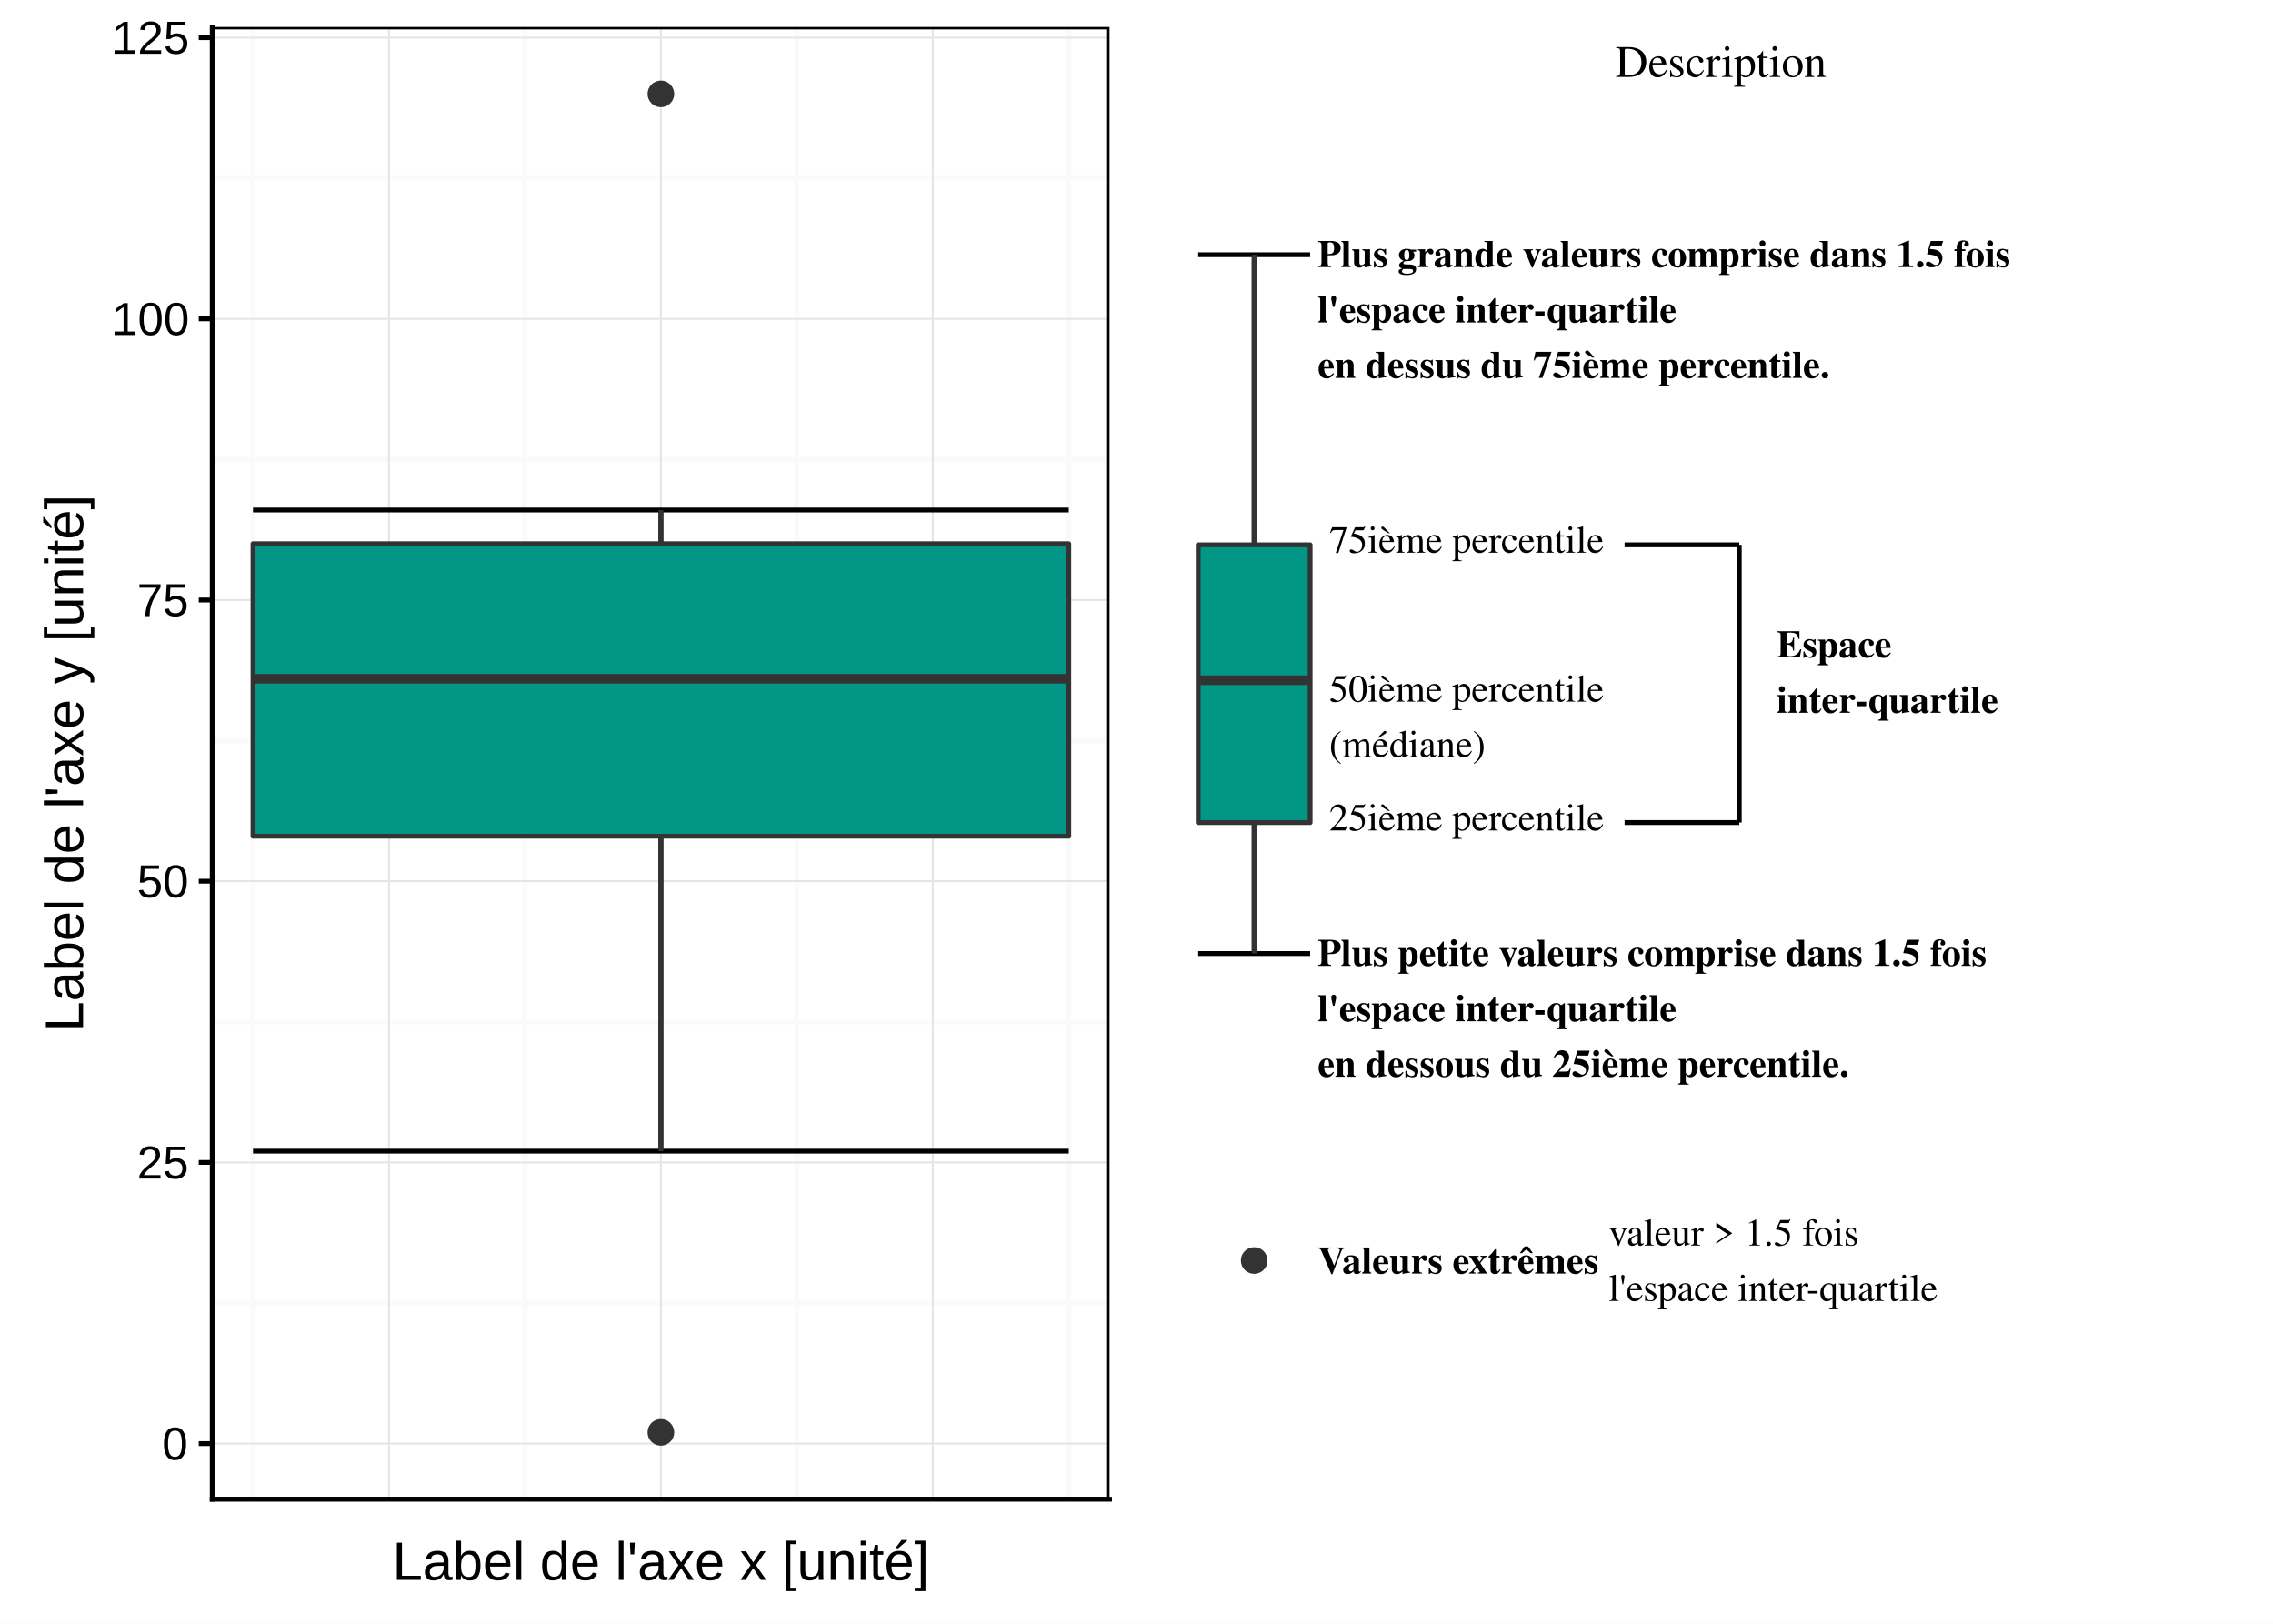
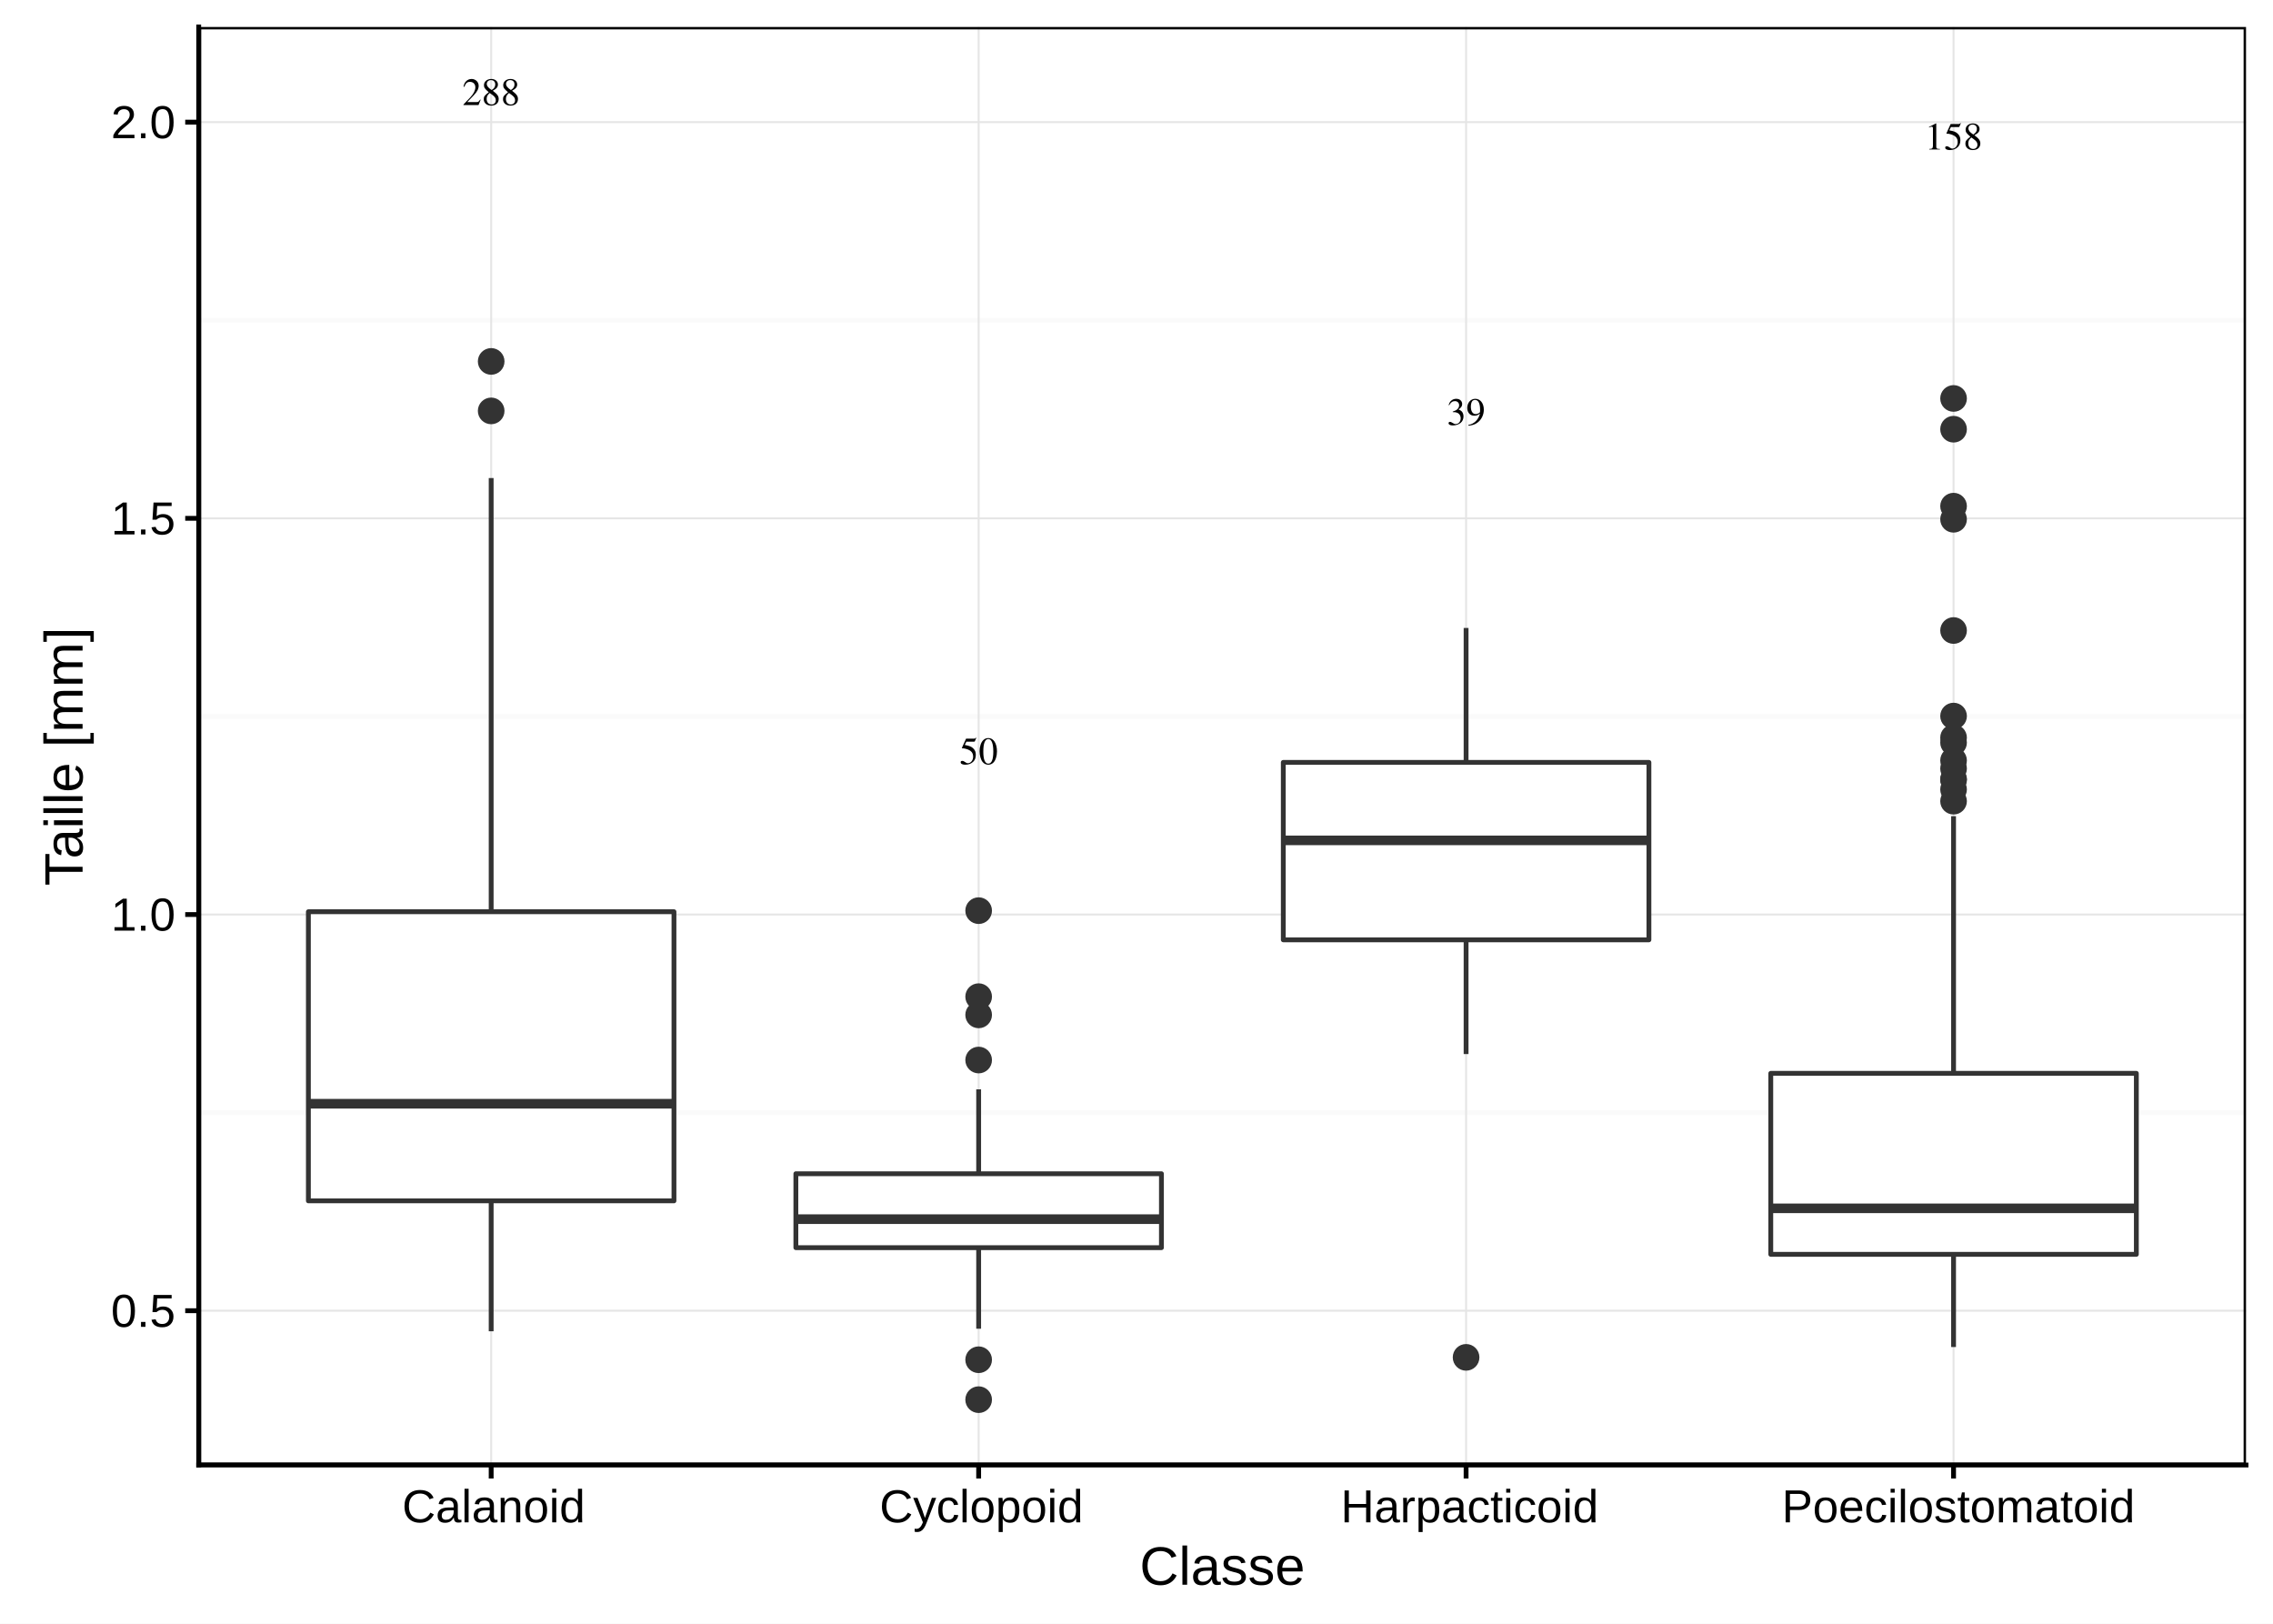
<svg xmlns="http://www.w3.org/2000/svg" viewBox="0 0 504.00 360.00">
  <defs>
    <style type="text/css">
    line, polyline, path, rect, circle {
      fill: none;
      stroke: #000000;
      stroke-linecap: round;
      stroke-linejoin: round;
      stroke-miterlimit: 10.00;
    }
  </style>
  </defs>
  <rect width="100%" height="100%" style="stroke: none; fill: #FFFFFF;" />
+   <rect x="0.00" y="0.00" width="504.00" height="360.00" style="stroke-width: 0.00; stroke: none;" />
  <defs>
-     <clipPath id="cpMHwyNTJ8MzYwfDA=">
-       <rect x="0.00" y="0.00" width="252.00" height="360.00" />
+     <clipPath id="cpNDQuMDU5MXw0OTguMDIyfDMyNC44MXw1Ljk3NzU4">
+       <rect x="44.06" y="5.98" width="453.96" height="318.83" />
    </clipPath>
  </defs>
-   <rect x="0.00" y="0.00" width="252.00" height="360.00" style="stroke-width: 0.00; stroke: none;" clip-path="url(#cpMHwyNTJ8MzYwfDA=)" />
+   <rect x="44.06" y="5.98" width="453.96" height="318.83" style="stroke-width: 0.00; stroke: none; fill: #FFFFFF;" clip-path="url(#cpNDQuMDU5MXw0OTguMDIyfDMyNC44MXw1Ljk3NzU4)" />
+   <polyline points="44.06,246.68 498.02,246.68 " style="stroke-width: 1.07; stroke: #FAFAFA; stroke-linecap: butt;" clip-path="url(#cpNDQuMDU5MXw0OTguMDIyfDMyNC44MXw1Ljk3NzU4)" />
+   <polyline points="44.06,158.84 498.02,158.84 " style="stroke-width: 1.07; stroke: #FAFAFA; stroke-linecap: butt;" clip-path="url(#cpNDQuMDU5MXw0OTguMDIyfDMyNC44MXw1Ljk3NzU4)" />
+   <polyline points="44.06,71.00 498.02,71.00 " style="stroke-width: 1.07; stroke: #FAFAFA; stroke-linecap: butt;" clip-path="url(#cpNDQuMDU5MXw0OTguMDIyfDMyNC44MXw1Ljk3NzU4)" />
+   <polyline points="44.06,290.60 498.02,290.60 " style="stroke-width: 0.43; stroke: #E5E5E5; stroke-linecap: butt;" clip-path="url(#cpNDQuMDU5MXw0OTguMDIyfDMyNC44MXw1Ljk3NzU4)" />
+   <polyline points="44.06,202.76 498.02,202.76 " style="stroke-width: 0.43; stroke: #E5E5E5; stroke-linecap: butt;" clip-path="url(#cpNDQuMDU5MXw0OTguMDIyfDMyNC44MXw1Ljk3NzU4)" />
+   <polyline points="44.06,114.92 498.02,114.92 " style="stroke-width: 0.43; stroke: #E5E5E5; stroke-linecap: butt;" clip-path="url(#cpNDQuMDU5MXw0OTguMDIyfDMyNC44MXw1Ljk3NzU4)" />
+   <polyline points="44.06,27.08 498.02,27.08 " style="stroke-width: 0.43; stroke: #E5E5E5; stroke-linecap: butt;" clip-path="url(#cpNDQuMDU5MXw0OTguMDIyfDMyNC44MXw1Ljk3NzU4)" />
+   <polyline points="108.91,324.81 108.91,5.98 " style="stroke-width: 0.43; stroke: #E5E5E5; stroke-linecap: butt;" clip-path="url(#cpNDQuMDU5MXw0OTguMDIyfDMyNC44MXw1Ljk3NzU4)" />
+   <polyline points="217.00,324.81 217.00,5.98 " style="stroke-width: 0.43; stroke: #E5E5E5; stroke-linecap: butt;" clip-path="url(#cpNDQuMDU5MXw0OTguMDIyfDMyNC44MXw1Ljk3NzU4)" />
+   <polyline points="325.08,324.81 325.08,5.98 " style="stroke-width: 0.43; stroke: #E5E5E5; stroke-linecap: butt;" clip-path="url(#cpNDQuMDU5MXw0OTguMDIyfDMyNC44MXw1Ljk3NzU4)" />
+   <polyline points="433.17,324.81 433.17,5.98 " style="stroke-width: 0.43; stroke: #E5E5E5; stroke-linecap: butt;" clip-path="url(#cpNDQuMDU5MXw0OTguMDIyfDMyNC44MXw1Ljk3NzU4)" />
+   <circle cx="108.91" cy="80.13" r="1.95pt" style="stroke-width: 0.71; stroke: #333333; fill: #333333;" clip-path="url(#cpNDQuMDU5MXw0OTguMDIyfDMyNC44MXw1Ljk3NzU4)" />
+   <circle cx="108.91" cy="91.10" r="1.95pt" style="stroke-width: 0.71; stroke: #333333; fill: #333333;" clip-path="url(#cpNDQuMDU5MXw0OTguMDIyfDMyNC44MXw1Ljk3NzU4)" />
+   <line x1="108.91" y1="202.14" x2="108.91" y2="105.99" style="stroke-width: 1.07; stroke: #333333; stroke-linecap: butt;" clip-path="url(#cpNDQuMDU5MXw0OTguMDIyfDMyNC44MXw1Ljk3NzU4)" />
+   <line x1="108.91" y1="266.24" x2="108.91" y2="295.16" style="stroke-width: 1.07; stroke: #333333; stroke-linecap: butt;" clip-path="url(#cpNDQuMDU5MXw0OTguMDIyfDMyNC44MXw1Ljk3NzU4)" />
+   <polyline points="68.38,202.14 68.38,266.24 149.44,266.24 149.44,202.14 68.38,202.14 " style="stroke-width: 1.07; stroke: #333333; fill: #FFFFFF;" clip-path="url(#cpNDQuMDU5MXw0OTguMDIyfDMyNC44MXw1Ljk3NzU4)" />
+   <line x1="68.38" y1="244.71" x2="149.44" y2="244.71" style="stroke-width: 2.13; stroke: #333333; stroke-linecap: butt;" clip-path="url(#cpNDQuMDU5MXw0OTguMDIyfDMyNC44MXw1Ljk3NzU4)" />
+   <circle cx="217.00" cy="301.47" r="1.95pt" style="stroke-width: 0.71; stroke: #333333; fill: #333333;" clip-path="url(#cpNDQuMDU5MXw0OTguMDIyfDMyNC44MXw1Ljk3NzU4)" />
+   <circle cx="217.00" cy="310.32" r="1.95pt" style="stroke-width: 0.71; stroke: #333333; fill: #333333;" clip-path="url(#cpNDQuMDU5MXw0OTguMDIyfDMyNC44MXw1Ljk3NzU4)" />
+   <circle cx="217.00" cy="220.97" r="1.95pt" style="stroke-width: 0.71; stroke: #333333; fill: #333333;" clip-path="url(#cpNDQuMDU5MXw0OTguMDIyfDMyNC44MXw1Ljk3NzU4)" />
+   <circle cx="217.00" cy="201.90" r="1.95pt" style="stroke-width: 0.71; stroke: #333333; fill: #333333;" clip-path="url(#cpNDQuMDU5MXw0OTguMDIyfDMyNC44MXw1Ljk3NzU4)" />
+   <circle cx="217.00" cy="225.01" r="1.95pt" style="stroke-width: 0.71; stroke: #333333; fill: #333333;" clip-path="url(#cpNDQuMDU5MXw0OTguMDIyfDMyNC44MXw1Ljk3NzU4)" />
+   <circle cx="217.00" cy="235.02" r="1.95pt" style="stroke-width: 0.71; stroke: #333333; fill: #333333;" clip-path="url(#cpNDQuMDU5MXw0OTguMDIyfDMyNC44MXw1Ljk3NzU4)" />
+   <line x1="217.00" y1="260.23" x2="217.00" y2="241.52" style="stroke-width: 1.07; stroke: #333333; stroke-linecap: butt;" clip-path="url(#cpNDQuMDU5MXw0OTguMDIyfDMyNC44MXw1Ljk3NzU4)" />
+   <line x1="217.00" y1="276.62" x2="217.00" y2="294.59" style="stroke-width: 1.07; stroke: #333333; stroke-linecap: butt;" clip-path="url(#cpNDQuMDU5MXw0OTguMDIyfDMyNC44MXw1Ljk3NzU4)" />
+   <polyline points="176.47,260.23 176.47,276.62 257.53,276.62 257.53,260.23 176.47,260.23 " style="stroke-width: 1.07; stroke: #333333; fill: #FFFFFF;" clip-path="url(#cpNDQuMDU5MXw0OTguMDIyfDMyNC44MXw1Ljk3NzU4)" />
+   <line x1="176.47" y1="270.30" x2="257.53" y2="270.30" style="stroke-width: 2.13; stroke: #333333; stroke-linecap: butt;" clip-path="url(#cpNDQuMDU5MXw0OTguMDIyfDMyNC44MXw1Ljk3NzU4)" />
+   <circle cx="325.08" cy="300.94" r="1.95pt" style="stroke-width: 0.71; stroke: #333333; fill: #333333;" clip-path="url(#cpNDQuMDU5MXw0OTguMDIyfDMyNC44MXw1Ljk3NzU4)" />
+   <line x1="325.08" y1="169.03" x2="325.08" y2="139.22" style="stroke-width: 1.07; stroke: #333333; stroke-linecap: butt;" clip-path="url(#cpNDQuMDU5MXw0OTguMDIyfDMyNC44MXw1Ljk3NzU4)" />
+   <line x1="325.08" y1="208.37" x2="325.08" y2="233.69" style="stroke-width: 1.07; stroke: #333333; stroke-linecap: butt;" clip-path="url(#cpNDQuMDU5MXw0OTguMDIyfDMyNC44MXw1Ljk3NzU4)" />
+   <polyline points="284.55,169.03 284.55,208.37 365.62,208.37 365.62,169.03 284.55,169.03 " style="stroke-width: 1.07; stroke: #333333; fill: #FFFFFF;" clip-path="url(#cpNDQuMDU5MXw0OTguMDIyfDMyNC44MXw1Ljk3NzU4)" />
+   <line x1="284.55" y1="186.32" x2="365.62" y2="186.32" style="stroke-width: 2.13; stroke: #333333; stroke-linecap: butt;" clip-path="url(#cpNDQuMDU5MXw0OTguMDIyfDMyNC44MXw1Ljk3NzU4)" />
+   <circle cx="433.17" cy="172.78" r="1.95pt" style="stroke-width: 0.71; stroke: #333333; fill: #333333;" clip-path="url(#cpNDQuMDU5MXw0OTguMDIyfDMyNC44MXw1Ljk3NzU4)" />
+   <circle cx="433.17" cy="88.34" r="1.95pt" style="stroke-width: 0.71; stroke: #333333; fill: #333333;" clip-path="url(#cpNDQuMDU5MXw0OTguMDIyfDMyNC44MXw1Ljk3NzU4)" />
+   <circle cx="433.17" cy="168.60" r="1.95pt" style="stroke-width: 0.71; stroke: #333333; fill: #333333;" clip-path="url(#cpNDQuMDU5MXw0OTguMDIyfDMyNC44MXw1Ljk3NzU4)" />
+   <circle cx="433.17" cy="175.02" r="1.95pt" style="stroke-width: 0.71; stroke: #333333; fill: #333333;" clip-path="url(#cpNDQuMDU5MXw0OTguMDIyfDMyNC44MXw1Ljk3NzU4)" />
+   <circle cx="433.17" cy="158.76" r="1.95pt" style="stroke-width: 0.71; stroke: #333333; fill: #333333;" clip-path="url(#cpNDQuMDU5MXw0OTguMDIyfDMyNC44MXw1Ljk3NzU4)" />
+   <circle cx="433.17" cy="139.79" r="1.95pt" style="stroke-width: 0.71; stroke: #333333; fill: #333333;" clip-path="url(#cpNDQuMDU5MXw0OTguMDIyfDMyNC44MXw1Ljk3NzU4)" />
+   <circle cx="433.17" cy="172.86" r="1.95pt" style="stroke-width: 0.71; stroke: #333333; fill: #333333;" clip-path="url(#cpNDQuMDU5MXw0OTguMDIyfDMyNC44MXw1Ljk3NzU4)" />
+   <circle cx="433.17" cy="170.40" r="1.95pt" style="stroke-width: 0.71; stroke: #333333; fill: #333333;" clip-path="url(#cpNDQuMDU5MXw0OTguMDIyfDMyNC44MXw1Ljk3NzU4)" />
+   <circle cx="433.17" cy="164.65" r="1.95pt" style="stroke-width: 0.71; stroke: #333333; fill: #333333;" clip-path="url(#cpNDQuMDU5MXw0OTguMDIyfDMyNC44MXw1Ljk3NzU4)" />
+   <circle cx="433.17" cy="177.63" r="1.95pt" style="stroke-width: 0.71; stroke: #333333; fill: #333333;" clip-path="url(#cpNDQuMDU5MXw0OTguMDIyfDMyNC44MXw1Ljk3NzU4)" />
+   <circle cx="433.17" cy="115.13" r="1.95pt" style="stroke-width: 0.71; stroke: #333333; fill: #333333;" clip-path="url(#cpNDQuMDU5MXw0OTguMDIyfDMyNC44MXw1Ljk3NzU4)" />
+   <circle cx="433.17" cy="95.16" r="1.95pt" style="stroke-width: 0.71; stroke: #333333; fill: #333333;" clip-path="url(#cpNDQuMDU5MXw0OTguMDIyfDMyNC44MXw1Ljk3NzU4)" />
+   <circle cx="433.17" cy="163.54" r="1.95pt" style="stroke-width: 0.71; stroke: #333333; fill: #333333;" clip-path="url(#cpNDQuMDU5MXw0OTguMDIyfDMyNC44MXw1Ljk3NzU4)" />
+   <circle cx="433.17" cy="112.22" r="1.95pt" style="stroke-width: 0.71; stroke: #333333; fill: #333333;" clip-path="url(#cpNDQuMDU5MXw0OTguMDIyfDMyNC44MXw1Ljk3NzU4)" />
+   <line x1="433.17" y1="237.97" x2="433.17" y2="180.95" style="stroke-width: 1.07; stroke: #333333; stroke-linecap: butt;" clip-path="url(#cpNDQuMDU5MXw0OTguMDIyfDMyNC44MXw1Ljk3NzU4)" />
+   <line x1="433.17" y1="278.10" x2="433.17" y2="298.65" style="stroke-width: 1.07; stroke: #333333; stroke-linecap: butt;" clip-path="url(#cpNDQuMDU5MXw0OTguMDIyfDMyNC44MXw1Ljk3NzU4)" />
+   <polyline points="392.64,237.97 392.64,278.10 473.70,278.10 473.70,237.97 392.64,237.97 " style="stroke-width: 1.07; stroke: #333333; fill: #FFFFFF;" clip-path="url(#cpNDQuMDU5MXw0OTguMDIyfDMyNC44MXw1Ljk3NzU4)" />
+   <line x1="392.64" y1="267.90" x2="473.70" y2="267.90" style="stroke-width: 2.13; stroke: #333333; stroke-linecap: butt;" clip-path="url(#cpNDQuMDU5MXw0OTguMDIyfDMyNC44MXw1Ljk3NzU4)" />
+   <g clip-path="url(#cpNDQuMDU5MXw0OTguMDIyfDMyNC44MXw1Ljk3NzU4)">
+     <text x="102.51" y="23.29" style="font-size: 8.54px; font-family: Times;" textLength="12.80px" lengthAdjust="spacingAndGlyphs">288</text>
+   </g>
+   <g clip-path="url(#cpNDQuMDU5MXw0OTguMDIyfDMyNC44MXw1Ljk3NzU4)">
+     <text x="212.73" y="169.42" style="font-size: 8.54px; font-family: Times;" textLength="8.53px" lengthAdjust="spacingAndGlyphs">50</text>
+   </g>
+   <g clip-path="url(#cpNDQuMDU5MXw0OTguMDIyfDMyNC44MXw1Ljk3NzU4)">
+     <text x="320.82" y="94.20" style="font-size: 8.54px; font-family: Times;" textLength="8.53px" lengthAdjust="spacingAndGlyphs">39</text>
+   </g>
+   <g clip-path="url(#cpNDQuMDU5MXw0OTguMDIyfDMyNC44MXw1Ljk3NzU4)">
+     <text x="426.77" y="33.15" style="font-size: 8.54px; font-family: Times;" textLength="12.80px" lengthAdjust="spacingAndGlyphs">158</text>
+   </g>
+   <rect x="44.06" y="5.98" width="453.96" height="318.83" style="stroke-width: 1.07;" clip-path="url(#cpNDQuMDU5MXw0OTguMDIyfDMyNC44MXw1Ljk3NzU4)" />
  <defs>
    <clipPath id="cpMHw1MDR8MzYwfDA=">
      <rect x="0.00" y="0.00" width="504.00" height="360.00" />
    </clipPath>
  </defs>
-   <defs>
-     <clipPath id="cpNDcuMDU4M3wyNDYuMDIyfDMzMi40MDR8NS45Nzc1OA==">
-       <rect x="47.06" y="5.98" width="198.96" height="326.43" />
-     </clipPath>
-   </defs>
-   <rect x="47.06" y="5.98" width="198.96" height="326.43" style="stroke-width: 0.00; stroke: none; fill: #FFFFFF;" clip-path="url(#cpNDcuMDU4M3wyNDYuMDIyfDMzMi40MDR8NS45Nzc1OA==)" />
-   <polyline points="47.06,288.89 246.02,288.89 " style="stroke-width: 1.07; stroke: #FAFAFA; stroke-linecap: butt;" clip-path="url(#cpNDcuMDU4M3wyNDYuMDIyfDMzMi40MDR8NS45Nzc1OA==)" />
-   <polyline points="47.06,226.55 246.02,226.55 " style="stroke-width: 1.07; stroke: #FAFAFA; stroke-linecap: butt;" clip-path="url(#cpNDcuMDU4M3wyNDYuMDIyfDMzMi40MDR8NS45Nzc1OA==)" />
-   <polyline points="47.06,164.20 246.02,164.20 " style="stroke-width: 1.07; stroke: #FAFAFA; stroke-linecap: butt;" clip-path="url(#cpNDcuMDU4M3wyNDYuMDIyfDMzMi40MDR8NS45Nzc1OA==)" />
-   <polyline points="47.06,101.86 246.02,101.86 " style="stroke-width: 1.07; stroke: #FAFAFA; stroke-linecap: butt;" clip-path="url(#cpNDcuMDU4M3wyNDYuMDIyfDMzMi40MDR8NS45Nzc1OA==)" />
-   <polyline points="47.06,39.52 246.02,39.52 " style="stroke-width: 1.07; stroke: #FAFAFA; stroke-linecap: butt;" clip-path="url(#cpNDcuMDU4M3wyNDYuMDIyfDMzMi40MDR8NS45Nzc1OA==)" />
-   <polyline points="56.10,332.40 56.10,5.98 " style="stroke-width: 1.07; stroke: #FAFAFA; stroke-linecap: butt;" clip-path="url(#cpNDcuMDU4M3wyNDYuMDIyfDMzMi40MDR8NS45Nzc1OA==)" />
-   <polyline points="116.39,332.40 116.39,5.98 " style="stroke-width: 1.07; stroke: #FAFAFA; stroke-linecap: butt;" clip-path="url(#cpNDcuMDU4M3wyNDYuMDIyfDMzMi40MDR8NS45Nzc1OA==)" />
-   <polyline points="176.69,332.40 176.69,5.98 " style="stroke-width: 1.07; stroke: #FAFAFA; stroke-linecap: butt;" clip-path="url(#cpNDcuMDU4M3wyNDYuMDIyfDMzMi40MDR8NS45Nzc1OA==)" />
-   <polyline points="236.98,332.40 236.98,5.98 " style="stroke-width: 1.07; stroke: #FAFAFA; stroke-linecap: butt;" clip-path="url(#cpNDcuMDU4M3wyNDYuMDIyfDMzMi40MDR8NS45Nzc1OA==)" />
-   <polyline points="47.06,320.06 246.02,320.06 " style="stroke-width: 0.43; stroke: #E5E5E5; stroke-linecap: butt;" clip-path="url(#cpNDcuMDU4M3wyNDYuMDIyfDMzMi40MDR8NS45Nzc1OA==)" />
-   <polyline points="47.06,257.72 246.02,257.72 " style="stroke-width: 0.43; stroke: #E5E5E5; stroke-linecap: butt;" clip-path="url(#cpNDcuMDU4M3wyNDYuMDIyfDMzMi40MDR8NS45Nzc1OA==)" />
-   <polyline points="47.06,195.37 246.02,195.37 " style="stroke-width: 0.43; stroke: #E5E5E5; stroke-linecap: butt;" clip-path="url(#cpNDcuMDU4M3wyNDYuMDIyfDMzMi40MDR8NS45Nzc1OA==)" />
-   <polyline points="47.06,133.03 246.02,133.03 " style="stroke-width: 0.43; stroke: #E5E5E5; stroke-linecap: butt;" clip-path="url(#cpNDcuMDU4M3wyNDYuMDIyfDMzMi40MDR8NS45Nzc1OA==)" />
-   <polyline points="47.06,70.69 246.02,70.69 " style="stroke-width: 0.43; stroke: #E5E5E5; stroke-linecap: butt;" clip-path="url(#cpNDcuMDU4M3wyNDYuMDIyfDMzMi40MDR8NS45Nzc1OA==)" />
-   <polyline points="47.06,8.35 246.02,8.35 " style="stroke-width: 0.43; stroke: #E5E5E5; stroke-linecap: butt;" clip-path="url(#cpNDcuMDU4M3wyNDYuMDIyfDMzMi40MDR8NS45Nzc1OA==)" />
-   <polyline points="86.25,332.40 86.25,5.98 " style="stroke-width: 0.43; stroke: #E5E5E5; stroke-linecap: butt;" clip-path="url(#cpNDcuMDU4M3wyNDYuMDIyfDMzMi40MDR8NS45Nzc1OA==)" />
-   <polyline points="146.54,332.40 146.54,5.98 " style="stroke-width: 0.43; stroke: #E5E5E5; stroke-linecap: butt;" clip-path="url(#cpNDcuMDU4M3wyNDYuMDIyfDMzMi40MDR8NS45Nzc1OA==)" />
-   <polyline points="206.83,332.40 206.83,5.98 " style="stroke-width: 0.43; stroke: #E5E5E5; stroke-linecap: butt;" clip-path="url(#cpNDcuMDU4M3wyNDYuMDIyfDMzMi40MDR8NS45Nzc1OA==)" />
-   <polyline points="56.10,113.08 236.98,113.08 " style="stroke-width: 1.07; stroke-linecap: butt;" clip-path="url(#cpNDcuMDU4M3wyNDYuMDIyfDMzMi40MDR8NS45Nzc1OA==)" />
-   <polyline points="146.54,113.08 146.54,255.22 " style="stroke-width: 1.07; stroke-linecap: butt;" clip-path="url(#cpNDcuMDU4M3wyNDYuMDIyfDMzMi40MDR8NS45Nzc1OA==)" />
-   <polyline points="56.10,255.22 236.98,255.22 " style="stroke-width: 1.07; stroke-linecap: butt;" clip-path="url(#cpNDcuMDU4M3wyNDYuMDIyfDMzMi40MDR8NS45Nzc1OA==)" />
-   <circle cx="146.54" cy="317.57" r="1.95pt" style="stroke-width: 0.71; stroke: #333333; fill: #333333;" clip-path="url(#cpNDcuMDU4M3wyNDYuMDIyfDMzMi40MDR8NS45Nzc1OA==)" />
-   <circle cx="146.54" cy="20.82" r="1.95pt" style="stroke-width: 0.71; stroke: #333333; fill: #333333;" clip-path="url(#cpNDcuMDU4M3wyNDYuMDIyfDMzMi40MDR8NS45Nzc1OA==)" />
-   <line x1="146.54" y1="120.56" x2="146.54" y2="113.08" style="stroke-width: 1.07; stroke: #333333; stroke-linecap: butt;" clip-path="url(#cpNDcuMDU4M3wyNDYuMDIyfDMzMi40MDR8NS45Nzc1OA==)" />
-   <line x1="146.54" y1="185.40" x2="146.54" y2="255.22" style="stroke-width: 1.07; stroke: #333333; stroke-linecap: butt;" clip-path="url(#cpNDcuMDU4M3wyNDYuMDIyfDMzMi40MDR8NS45Nzc1OA==)" />
-   <polyline points="56.10,120.56 56.10,185.40 236.98,185.40 236.98,120.56 56.10,120.56 " style="stroke-width: 1.07; stroke: #333333; fill: #029687;" clip-path="url(#cpNDcuMDU4M3wyNDYuMDIyfDMzMi40MDR8NS45Nzc1OA==)" />
-   <line x1="56.10" y1="150.49" x2="236.98" y2="150.49" style="stroke-width: 2.13; stroke: #333333; stroke-linecap: butt;" clip-path="url(#cpNDcuMDU4M3wyNDYuMDIyfDMzMi40MDR8NS45Nzc1OA==)" />
-   <rect x="47.06" y="5.98" width="198.96" height="326.43" style="stroke-width: 1.07;" clip-path="url(#cpNDcuMDU4M3wyNDYuMDIyfDMzMi40MDR8NS45Nzc1OA==)" />
-   <defs>
-     <clipPath id="cpMHw1MDR8MzYwfDA=">
-       <rect x="0.00" y="0.00" width="504.00" height="360.00" />
-     </clipPath>
-   </defs>
-   <polyline points="47.06,332.40 47.06,5.98 " style="stroke-width: 1.07; stroke-linecap: square;" clip-path="url(#cpMHw1MDR8MzYwfDA=)" />
+   <polyline points="44.06,324.81 44.06,5.98 " style="stroke-width: 1.07; stroke-linecap: square;" clip-path="url(#cpMHw1MDR8MzYwfDA=)" />
  <g clip-path="url(#cpMHw1MDR8MzYwfDA=)">
-     <text x="35.95" y="323.64" style="font-size: 10.28px; font-family: Arial;" textLength="5.56px" lengthAdjust="spacingAndGlyphs">0</text>
+     <text x="24.61" y="294.18" style="font-size: 10.28px; font-family: Arial;" textLength="13.90px" lengthAdjust="spacingAndGlyphs">0.5</text>
  </g>
  <g clip-path="url(#cpMHw1MDR8MzYwfDA=)">
-     <text x="30.39" y="261.30" style="font-size: 10.28px; font-family: Arial;" textLength="11.12px" lengthAdjust="spacingAndGlyphs">25</text>
+     <text x="24.61" y="206.33" style="font-size: 10.28px; font-family: Arial;" textLength="13.90px" lengthAdjust="spacingAndGlyphs">1.0</text>
  </g>
  <g clip-path="url(#cpMHw1MDR8MzYwfDA=)">
-     <text x="30.39" y="198.95" style="font-size: 10.28px; font-family: Arial;" textLength="11.12px" lengthAdjust="spacingAndGlyphs">50</text>
+     <text x="24.61" y="118.49" style="font-size: 10.28px; font-family: Arial;" textLength="13.90px" lengthAdjust="spacingAndGlyphs">1.5</text>
  </g>
  <g clip-path="url(#cpMHw1MDR8MzYwfDA=)">
-     <text x="30.39" y="136.61" style="font-size: 10.28px; font-family: Arial;" textLength="11.12px" lengthAdjust="spacingAndGlyphs">75</text>
+     <text x="24.61" y="30.65" style="font-size: 10.28px; font-family: Arial;" textLength="13.90px" lengthAdjust="spacingAndGlyphs">2.0</text>
+   </g>
+   <polyline points="41.07,290.60 44.06,290.60 " style="stroke-width: 1.07; stroke-linecap: butt;" clip-path="url(#cpMHw1MDR8MzYwfDA=)" />
+   <polyline points="41.07,202.76 44.06,202.76 " style="stroke-width: 1.07; stroke-linecap: butt;" clip-path="url(#cpMHw1MDR8MzYwfDA=)" />
+   <polyline points="41.07,114.92 44.06,114.92 " style="stroke-width: 1.07; stroke-linecap: butt;" clip-path="url(#cpMHw1MDR8MzYwfDA=)" />
+   <polyline points="41.07,27.08 44.06,27.08 " style="stroke-width: 1.07; stroke-linecap: butt;" clip-path="url(#cpMHw1MDR8MzYwfDA=)" />
+   <polyline points="44.06,324.81 498.02,324.81 " style="stroke-width: 1.07; stroke-linecap: square;" clip-path="url(#cpMHw1MDR8MzYwfDA=)" />
+   <polyline points="108.91,327.80 108.91,324.81 " style="stroke-width: 1.07; stroke-linecap: butt;" clip-path="url(#cpMHw1MDR8MzYwfDA=)" />
+   <polyline points="217.00,327.80 217.00,324.81 " style="stroke-width: 1.07; stroke-linecap: butt;" clip-path="url(#cpMHw1MDR8MzYwfDA=)" />
+   <polyline points="325.08,327.80 325.08,324.81 " style="stroke-width: 1.07; stroke-linecap: butt;" clip-path="url(#cpMHw1MDR8MzYwfDA=)" />
+   <polyline points="433.17,327.80 433.17,324.81 " style="stroke-width: 1.07; stroke-linecap: butt;" clip-path="url(#cpMHw1MDR8MzYwfDA=)" />
+   <g clip-path="url(#cpMHw1MDR8MzYwfDA=)">
+     <text x="89.17" y="337.52" style="font-size: 10.28px; font-family: Arial;" textLength="39.47px" lengthAdjust="spacingAndGlyphs">Calanoid</text>
  </g>
  <g clip-path="url(#cpMHw1MDR8MzYwfDA=)">
-     <text x="24.82" y="74.27" style="font-size: 10.28px; font-family: Arial;" textLength="16.68px" lengthAdjust="spacingAndGlyphs">100</text>
+     <text x="195.04" y="337.52" style="font-size: 10.28px; font-family: Arial;" textLength="43.91px" lengthAdjust="spacingAndGlyphs">Cyclopoid</text>
  </g>
  <g clip-path="url(#cpMHw1MDR8MzYwfDA=)">
-     <text x="24.82" y="11.92" style="font-size: 10.28px; font-family: Arial;" textLength="16.68px" lengthAdjust="spacingAndGlyphs">125</text>
-   </g>
-   <polyline points="44.07,320.06 47.06,320.06 " style="stroke-width: 1.07; stroke-linecap: butt;" clip-path="url(#cpMHw1MDR8MzYwfDA=)" />
-   <polyline points="44.07,257.72 47.06,257.72 " style="stroke-width: 1.07; stroke-linecap: butt;" clip-path="url(#cpMHw1MDR8MzYwfDA=)" />
-   <polyline points="44.07,195.37 47.06,195.37 " style="stroke-width: 1.07; stroke-linecap: butt;" clip-path="url(#cpMHw1MDR8MzYwfDA=)" />
-   <polyline points="44.07,133.03 47.06,133.03 " style="stroke-width: 1.07; stroke-linecap: butt;" clip-path="url(#cpMHw1MDR8MzYwfDA=)" />
-   <polyline points="44.07,70.69 47.06,70.69 " style="stroke-width: 1.07; stroke-linecap: butt;" clip-path="url(#cpMHw1MDR8MzYwfDA=)" />
-   <polyline points="44.07,8.35 47.06,8.35 " style="stroke-width: 1.07; stroke-linecap: butt;" clip-path="url(#cpMHw1MDR8MzYwfDA=)" />
-   <polyline points="47.06,332.40 246.02,332.40 " style="stroke-width: 1.07; stroke-linecap: square;" clip-path="url(#cpMHw1MDR8MzYwfDA=)" />
-   <g clip-path="url(#cpMHw1MDR8MzYwfDA=)">
-     <text x="87.02" y="350.29" style="font-size: 12.00px; font-family: Arial;" textLength="119.04px" lengthAdjust="spacingAndGlyphs">Label de l'axe x [unité]</text>
+     <text x="297.29" y="337.52" style="font-size: 10.28px; font-family: Arial;" textLength="55.58px" lengthAdjust="spacingAndGlyphs">Harpacticoid</text>
  </g>
  <g clip-path="url(#cpMHw1MDR8MzYwfDA=)">
-     <text transform="translate(18.42,228.71) rotate(-90)" style="font-size: 12.00px; font-family: Arial;" textLength="119.04px" lengthAdjust="spacingAndGlyphs">Label de l'axe y [unité]</text>
+     <text x="395.09" y="337.52" style="font-size: 10.28px; font-family: Arial;" textLength="76.15px" lengthAdjust="spacingAndGlyphs">Poecilostomatoid</text>
  </g>
-   <defs>
-     <clipPath id="cpMjUyfDUwNHwzNTIuMDM2fDcuOTYzODg=">
-       <rect x="252.00" y="7.96" width="252.00" height="344.07" />
-     </clipPath>
-   </defs>
-   <defs>
-     <clipPath id="cpMHw1MDR8MzYwfDA=">
-       <rect x="0.00" y="0.00" width="504.00" height="360.00" />
-     </clipPath>
-   </defs>
-   <defs>
-     <clipPath id="cpMjYxLjUzOXw1MDEuNTA5fDM0Mi40OTd8MjIuNTM2Nw==">
-       <rect x="261.54" y="22.54" width="239.97" height="319.96" />
-     </clipPath>
-   </defs>
-   <polyline points="265.68,56.47 290.50,56.47 " style="stroke-width: 1.07; stroke-linecap: butt;" clip-path="url(#cpMjYxLjUzOXw1MDEuNTA5fDM0Mi40OTd8MjIuNTM2Nw==)" />
-   <polyline points="278.09,56.47 278.09,211.41 " style="stroke-width: 1.07; stroke-linecap: butt;" clip-path="url(#cpMjYxLjUzOXw1MDEuNTA5fDM0Mi40OTd8MjIuNTM2Nw==)" />
-   <polyline points="265.68,211.41 290.50,211.41 " style="stroke-width: 1.07; stroke-linecap: butt;" clip-path="url(#cpMjYxLjUzOXw1MDEuNTA5fDM0Mi40OTd8MjIuNTM2Nw==)" />
-   <circle cx="278.09" cy="279.47" r="1.95pt" style="stroke-width: 0.71; stroke: #333333; fill: #333333;" clip-path="url(#cpMjYxLjUzOXw1MDEuNTA5fDM0Mi40OTd8MjIuNTM2Nw==)" />
-   <line x1="278.09" y1="120.80" x2="278.09" y2="56.47" style="stroke-width: 1.07; stroke: #333333; stroke-linecap: butt;" clip-path="url(#cpMjYxLjUzOXw1MDEuNTA5fDM0Mi40OTd8MjIuNTM2Nw==)" />
-   <line x1="278.09" y1="182.37" x2="278.09" y2="211.41" style="stroke-width: 1.07; stroke: #333333; stroke-linecap: butt;" clip-path="url(#cpMjYxLjUzOXw1MDEuNTA5fDM0Mi40OTd8MjIuNTM2Nw==)" />
-   <polyline points="265.68,120.80 265.68,182.37 290.50,182.37 290.50,120.80 265.68,120.80 " style="stroke-width: 1.07; stroke: #333333; fill: #029687;" clip-path="url(#cpMjYxLjUzOXw1MDEuNTA5fDM0Mi40OTd8MjIuNTM2Nw==)" />
-   <line x1="265.68" y1="150.81" x2="290.50" y2="150.81" style="stroke-width: 2.13; stroke: #333333; stroke-linecap: butt;" clip-path="url(#cpMjYxLjUzOXw1MDEuNTA5fDM0Mi40OTd8MjIuNTM2Nw==)" />
-   <line x1="385.66" y1="182.37" x2="385.66" y2="120.80" style="stroke-width: 1.07; stroke-linecap: butt;" clip-path="url(#cpMjYxLjUzOXw1MDEuNTA5fDM0Mi40OTd8MjIuNTM2Nw==)" />
-   <line x1="294.64" y1="182.37" x2="385.66" y2="182.37" style="stroke-width: 1.07; stroke-linecap: butt;" clip-path="url(#cpMjYxLjUzOXw1MDEuNTA5fDM0Mi40OTd8MjIuNTM2Nw==)" />
-   <line x1="294.64" y1="120.80" x2="385.66" y2="120.80" style="stroke-width: 1.07; stroke-linecap: butt;" clip-path="url(#cpMjYxLjUzOXw1MDEuNTA5fDM0Mi40OTd8MjIuNTM2Nw==)" />
-   <g clip-path="url(#cpMjYxLjUzOXw1MDEuNTA5fDM0Mi40OTd8MjIuNTM2Nw==)">
-     <text x="393.94" y="145.74" style="font-size: 8.54px; font-weight: bold; font-family: Times;" textLength="27.73px" lengthAdjust="spacingAndGlyphs">Espace </text>
+   <g clip-path="url(#cpMHw1MDR8MzYwfDA=)">
+     <text x="252.70" y="351.35" style="font-size: 12.00px; font-family: Arial;" textLength="36.68px" lengthAdjust="spacingAndGlyphs">Classe</text>
  </g>
-   <g clip-path="url(#cpMjYxLjUzOXw1MDEuNTA5fDM0Mi40OTd8MjIuNTM2Nw==)">
-     <text x="393.94" y="158.03" style="font-size: 8.54px; font-weight: bold; font-family: Times;" textLength="51.41px" lengthAdjust="spacingAndGlyphs"> inter-quartile</text>
-   </g>
-   <g clip-path="url(#cpMjYxLjUzOXw1MDEuNTA5fDM0Mi40OTd8MjIuNTM2Nw==)">
-     <text x="292.16" y="59.20" style="font-size: 8.54px; font-weight: bold; font-family: Times;" textLength="156.41px" lengthAdjust="spacingAndGlyphs">Plus grande valeurs comprise dans 1.5 fois </text>
-   </g>
-   <g clip-path="url(#cpMjYxLjUzOXw1MDEuNTA5fDM0Mi40OTd8MjIuNTM2Nw==)">
-     <text x="292.16" y="71.49" style="font-size: 8.54px; font-weight: bold; font-family: Times;" textLength="81.98px" lengthAdjust="spacingAndGlyphs"> l'espace inter-quartile</text>
-   </g>
-   <g clip-path="url(#cpMjYxLjUzOXw1MDEuNTA5fDM0Mi40OTd8MjIuNTM2Nw==)">
-     <text x="292.16" y="83.79" style="font-size: 8.54px; font-weight: bold; font-family: Times;" textLength="115.64px" lengthAdjust="spacingAndGlyphs"> en dessus du 75ième percentile.</text>
-   </g>
-   <g clip-path="url(#cpMjYxLjUzOXw1MDEuNTA5fDM0Mi40OTd8MjIuNTM2Nw==)">
-     <text x="292.16" y="214.14" style="font-size: 8.54px; font-weight: bold; font-family: Times;" textLength="151.19px" lengthAdjust="spacingAndGlyphs">Plus petite valeurs comprise dans 1.5 fois </text>
-   </g>
-   <g clip-path="url(#cpMjYxLjUzOXw1MDEuNTA5fDM0Mi40OTd8MjIuNTM2Nw==)">
-     <text x="292.16" y="226.43" style="font-size: 8.54px; font-weight: bold; font-family: Times;" textLength="81.98px" lengthAdjust="spacingAndGlyphs"> l'espace inter-quartile</text>
-   </g>
-   <g clip-path="url(#cpMjYxLjUzOXw1MDEuNTA5fDM0Mi40OTd8MjIuNTM2Nw==)">
-     <text x="292.16" y="238.72" style="font-size: 8.54px; font-weight: bold; font-family: Times;" textLength="119.90px" lengthAdjust="spacingAndGlyphs"> en dessous du 25ième percentile.</text>
-   </g>
-   <g clip-path="url(#cpMjYxLjUzOXw1MDEuNTA5fDM0Mi40OTd8MjIuNTM2Nw==)">
-     <text x="292.16" y="282.36" style="font-size: 8.54px; font-weight: bold; font-family: Times;" textLength="63.25px" lengthAdjust="spacingAndGlyphs">Valeurs extrêmes</text>
-   </g>
-   <g clip-path="url(#cpMjYxLjUzOXw1MDEuNTA5fDM0Mi40OTd8MjIuNTM2Nw==)">
-     <text x="356.70" y="276.15" style="font-size: 8.54px; font-family: Times;" textLength="60.25px" lengthAdjust="spacingAndGlyphs"> valeur &gt; 1.5 fois </text>
-   </g>
-   <g clip-path="url(#cpMjYxLjUzOXw1MDEuNTA5fDM0Mi40OTd8MjIuNTM2Nw==)">
-     <text x="356.70" y="288.44" style="font-size: 8.54px; font-family: Times;" textLength="75.44px" lengthAdjust="spacingAndGlyphs"> l'espace inter-quartile</text>
-   </g>
-   <polyline points="294.32,187.51 358.07,187.51 357.98,187.51 358.33,187.49 358.67,187.42 358.99,187.30 359.30,187.13 359.56,186.91 359.80,186.65 359.98,186.35 360.12,186.03 360.20,185.69 360.23,185.35 360.23,185.35 360.23,176.83 360.23,176.83 360.20,176.48 360.12,176.14 359.98,175.82 359.80,175.53 359.56,175.27 359.30,175.05 358.99,174.88 358.67,174.75 358.33,174.68 358.07,174.67 294.32,174.67 294.58,174.68 294.23,174.67 293.88,174.71 293.55,174.81 293.24,174.96 292.95,175.15 292.70,175.39 292.49,175.67 292.33,175.98 292.22,176.31 292.16,176.65 292.16,176.83 292.16,185.35 292.16,185.17 292.16,185.52 292.22,185.86 292.33,186.19 292.49,186.50 292.70,186.78 292.95,187.02 293.24,187.22 293.55,187.37 293.88,187.46 294.23,187.51 " style="stroke-width: 0.00; fill: #FFFFFF;" clip-path="url(#cpMjYxLjUzOXw1MDEuNTA5fDM0Mi40OTd8MjIuNTM2Nw==)" />
-   <g clip-path="url(#cpMjYxLjUzOXw1MDEuNTA5fDM0Mi40OTd8MjIuNTM2Nw==)">
-     <text x="294.72" y="184.12" style="font-size: 8.54px; font-family: Times;" textLength="60.87px" lengthAdjust="spacingAndGlyphs">25ième percentile</text>
-   </g>
-   <polyline points="294.32,172.17 358.07,172.17 357.98,172.17 358.33,172.16 358.67,172.09 358.99,171.97 359.30,171.79 359.56,171.57 359.80,171.31 359.98,171.02 360.12,170.70 360.20,170.36 360.23,170.01 360.23,170.01 360.23,149.20 360.23,149.20 360.20,148.86 360.12,148.52 359.98,148.20 359.80,147.90 359.56,147.64 359.30,147.42 358.99,147.25 358.67,147.13 358.33,147.06 358.07,147.04 294.32,147.04 294.58,147.06 294.23,147.04 293.88,147.09 293.55,147.18 293.24,147.33 292.95,147.53 292.70,147.77 292.49,148.05 292.33,148.36 292.22,148.68 292.16,149.03 292.16,149.20 292.16,170.01 292.16,169.84 292.16,170.19 292.22,170.53 292.33,170.86 292.49,171.17 292.70,171.45 292.95,171.69 293.24,171.88 293.55,172.03 293.88,172.13 294.23,172.17 " style="stroke-width: 0.00; fill: #FFFFFF;" clip-path="url(#cpMjYxLjUzOXw1MDEuNTA5fDM0Mi40OTd8MjIuNTM2Nw==)" />
-   <g clip-path="url(#cpMjYxLjUzOXw1MDEuNTA5fDM0Mi40OTd8MjIuNTM2Nw==)">
-     <text x="294.72" y="155.56" style="font-size: 8.54px; font-family: Times;" textLength="60.87px" lengthAdjust="spacingAndGlyphs">50ième percentile</text>
-   </g>
-   <g clip-path="url(#cpMjYxLjUzOXw1MDEuNTA5fDM0Mi40OTd8MjIuNTM2Nw==)">
-     <text x="294.72" y="167.85" style="font-size: 8.54px; font-family: Times;" textLength="34.58px" lengthAdjust="spacingAndGlyphs">(médiane)</text>
-   </g>
-   <polyline points="294.32,125.94 358.07,125.94 357.98,125.94 358.33,125.92 358.67,125.85 358.99,125.73 359.30,125.56 359.56,125.34 359.80,125.08 359.98,124.78 360.12,124.46 360.20,124.13 360.23,123.78 360.23,123.78 360.23,115.26 360.23,115.26 360.20,114.91 360.12,114.57 359.98,114.26 359.80,113.96 359.56,113.70 359.30,113.48 358.99,113.31 358.67,113.18 358.33,113.11 358.07,113.10 294.32,113.10 294.58,113.11 294.23,113.10 293.88,113.14 293.55,113.24 293.24,113.39 292.95,113.59 292.70,113.83 292.49,114.10 292.33,114.41 292.22,114.74 292.16,115.09 292.16,115.26 292.16,123.78 292.16,123.61 292.16,123.95 292.22,124.30 292.33,124.63 292.49,124.93 292.70,125.21 292.95,125.45 293.24,125.65 293.55,125.80 293.88,125.90 294.23,125.94 " style="stroke-width: 0.00; fill: #FFFFFF;" clip-path="url(#cpMjYxLjUzOXw1MDEuNTA5fDM0Mi40OTd8MjIuNTM2Nw==)" />
-   <g clip-path="url(#cpMjYxLjUzOXw1MDEuNTA5fDM0Mi40OTd8MjIuNTM2Nw==)">
-     <text x="294.72" y="122.55" style="font-size: 8.54px; font-family: Times;" textLength="60.87px" lengthAdjust="spacingAndGlyphs">75ième percentile</text>
-   </g>
-   <defs>
-     <clipPath id="cpMHw1MDR8MzYwfDA=">
-       <rect x="0.00" y="0.00" width="504.00" height="360.00" />
-     </clipPath>
-   </defs>
  <g clip-path="url(#cpMHw1MDR8MzYwfDA=)">
-     <text x="358.20" y="17.06" style="font-size: 10.00px; font-family: Times;" textLength="46.66px" lengthAdjust="spacingAndGlyphs">Description</text>
+     <text transform="translate(18.31,196.40) rotate(-90)" style="font-size: 12.00px; font-family: Arial;" textLength="62.00px" lengthAdjust="spacingAndGlyphs">Taille  [mm]</text>
  </g>
</svg>
